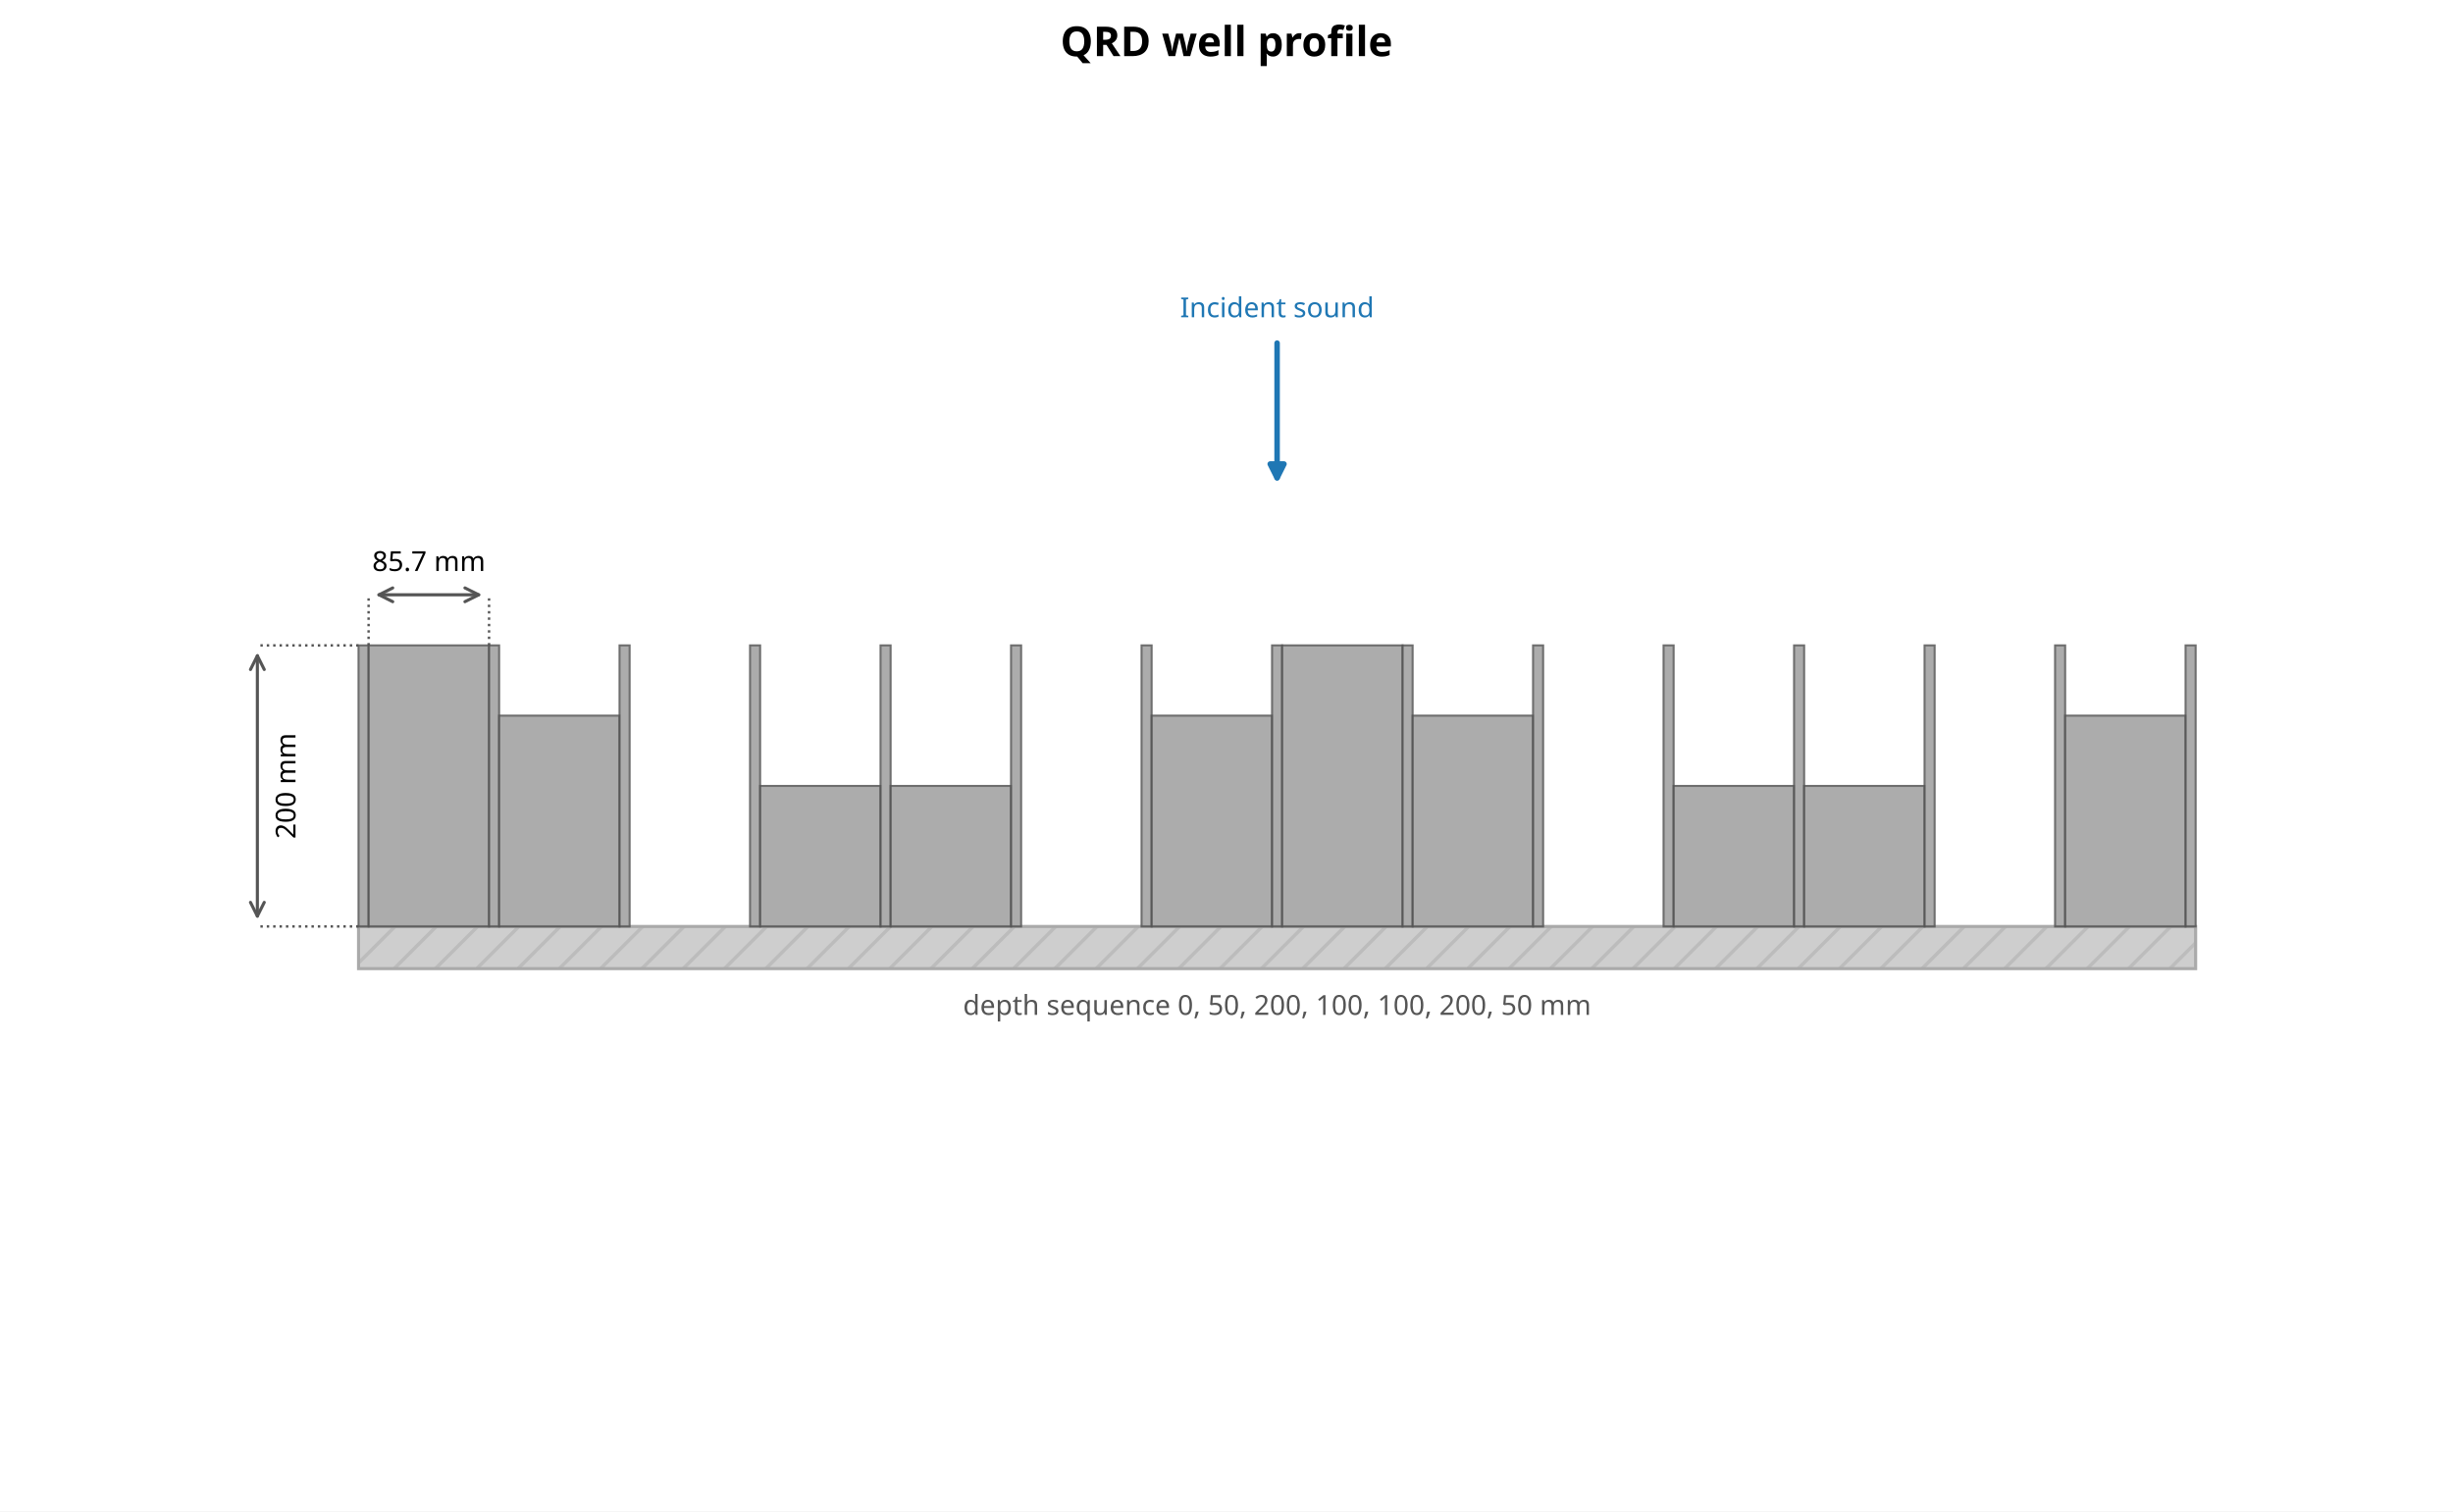
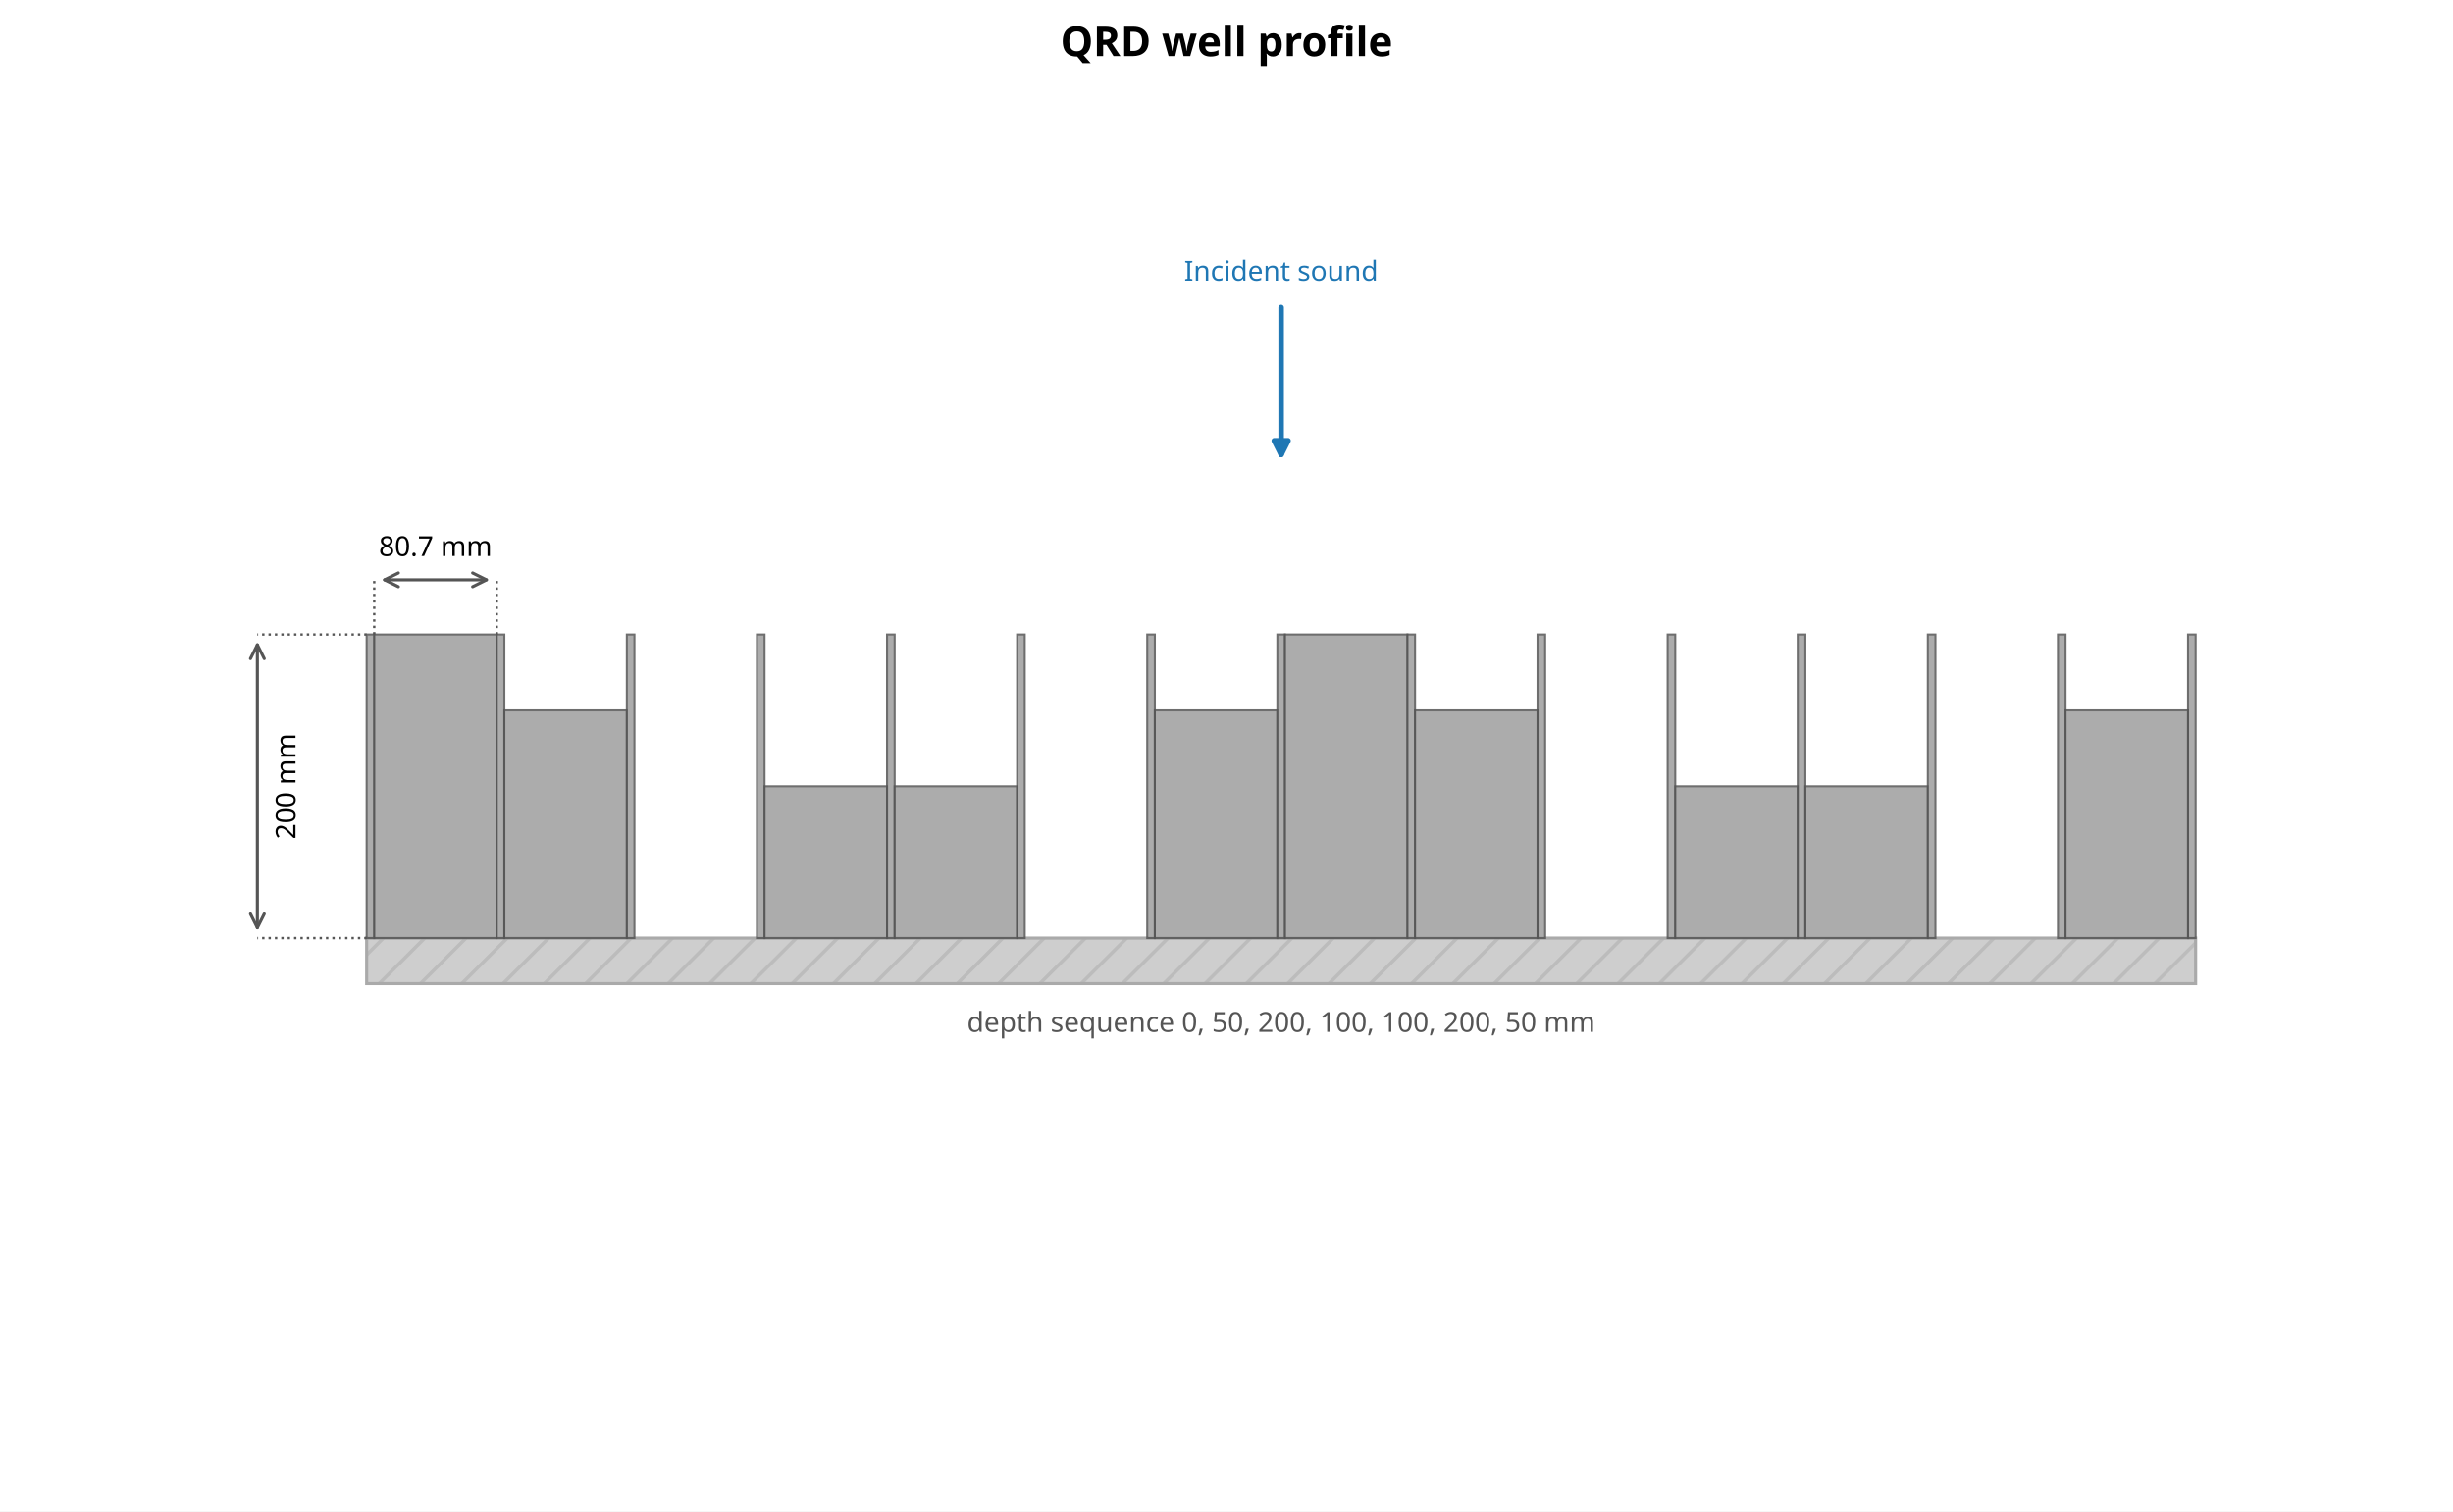
<svg xmlns="http://www.w3.org/2000/svg" width="712.8pt" height="439.198pt" viewBox="0 0 712.8 439.198" version="1.1">
  <defs>
    <style type="text/css">*{stroke-linejoin: round; stroke-linecap: butt}</style>
  </defs>
  <g id="figure_1">
    <g id="patch_1">
      <path d="M 0 439.198  L 712.8 439.198  L 712.8 0  L 0 0  z " style="fill: #ffffff" />
    </g>
    <g id="axes_1">
      <g id="patch_2">
-         <path d="M 104.191 281.474  L 638.013 281.474  L 638.013 269.222  L 104.191 269.222  z " clip-path="url(#p472bcebf09)" style="fill: url(#h32e9a0c4a8); opacity: 0.5; stroke: #555555; stroke-width: 0.9; stroke-linejoin: miter" />
+         <path d="M 106.543 285.818  L 638.013 285.818  L 638.013 272.587  L 106.543 272.587  z " clip-path="url(#p472bcebf09)" style="fill: url(#h32e9a0c4a8); opacity: 0.5; stroke: #555555; stroke-width: 0.9; stroke-linejoin: miter" />
      </g>
      <g id="patch_3">
-         <path d="M 104.191 269.222  L 107.108 269.222  L 107.108 187.544  L 104.191 187.544  z " clip-path="url(#p472bcebf09)" style="fill: #9e9e9e; opacity: 0.85; stroke: #555555; stroke-width: 0.6; stroke-linejoin: miter" />
+         <path d="M 106.543 272.587  L 108.748 272.587  L 108.748 184.376  L 106.543 184.376  z " clip-path="url(#p472bcebf09)" style="fill: #9e9e9e; opacity: 0.85; stroke: #555555; stroke-width: 0.6; stroke-linejoin: miter" />
      </g>
      <g id="patch_4">
-         <path d="M 107.108 269.222  L 142.113 269.222  L 142.113 187.544  L 107.108 187.544  z " clip-path="url(#p472bcebf09)" style="fill: #9e9e9e; opacity: 0.85; stroke: #555555; stroke-width: 0.6; stroke-linejoin: miter" />
+         <path d="M 108.748 272.587  L 144.348 272.587  L 144.348 184.376  L 108.748 184.376  z " clip-path="url(#p472bcebf09)" style="fill: #9e9e9e; opacity: 0.85; stroke: #555555; stroke-width: 0.6; stroke-linejoin: miter" />
      </g>
      <g id="patch_5">
-         <path d="M 142.113 269.222  L 145.03 269.222  L 145.03 187.544  L 142.113 187.544  z " clip-path="url(#p472bcebf09)" style="fill: #9e9e9e; opacity: 0.85; stroke: #555555; stroke-width: 0.6; stroke-linejoin: miter" />
+         <path d="M 144.348 272.587  L 146.553 272.587  L 146.553 184.376  L 144.348 184.376  z " clip-path="url(#p472bcebf09)" style="fill: #9e9e9e; opacity: 0.85; stroke: #555555; stroke-width: 0.6; stroke-linejoin: miter" />
      </g>
      <g id="patch_6">
-         <path d="M 145.03 269.222  L 180.035 269.222  L 180.035 207.964  L 145.03 207.964  z " clip-path="url(#p472bcebf09)" style="fill: #9e9e9e; opacity: 0.85; stroke: #555555; stroke-width: 0.6; stroke-linejoin: miter" />
+         <path d="M 146.553 272.587  L 182.152 272.587  L 182.152 206.429  L 146.553 206.429  z " clip-path="url(#p472bcebf09)" style="fill: #9e9e9e; opacity: 0.85; stroke: #555555; stroke-width: 0.6; stroke-linejoin: miter" />
      </g>
      <g id="patch_7">
-         <path d="M 180.035 269.222  L 182.952 269.222  L 182.952 187.544  L 180.035 187.544  z " clip-path="url(#p472bcebf09)" style="fill: #9e9e9e; opacity: 0.85; stroke: #555555; stroke-width: 0.6; stroke-linejoin: miter" />
+         <path d="M 182.152 272.587  L 184.357 272.587  L 184.357 184.376  L 182.152 184.376  z " clip-path="url(#p472bcebf09)" style="fill: #9e9e9e; opacity: 0.85; stroke: #555555; stroke-width: 0.6; stroke-linejoin: miter" />
      </g>
      <g id="patch_8">
-         <path d="M 217.956 269.222  L 220.873 269.222  L 220.873 187.544  L 217.956 187.544  z " clip-path="url(#p472bcebf09)" style="fill: #9e9e9e; opacity: 0.85; stroke: #555555; stroke-width: 0.6; stroke-linejoin: miter" />
+         <path d="M 219.957 272.587  L 222.162 272.587  L 222.162 184.376  L 219.957 184.376  z " clip-path="url(#p472bcebf09)" style="fill: #9e9e9e; opacity: 0.85; stroke: #555555; stroke-width: 0.6; stroke-linejoin: miter" />
      </g>
      <g id="patch_9">
-         <path d="M 220.873 269.222  L 255.878 269.222  L 255.878 228.383  L 220.873 228.383  z " clip-path="url(#p472bcebf09)" style="fill: #9e9e9e; opacity: 0.85; stroke: #555555; stroke-width: 0.6; stroke-linejoin: miter" />
+         <path d="M 222.162 272.587  L 257.761 272.587  L 257.761 228.481  L 222.162 228.481  z " clip-path="url(#p472bcebf09)" style="fill: #9e9e9e; opacity: 0.85; stroke: #555555; stroke-width: 0.6; stroke-linejoin: miter" />
      </g>
      <g id="patch_10">
-         <path d="M 255.878 269.222  L 258.795 269.222  L 258.795 187.544  L 255.878 187.544  z " clip-path="url(#p472bcebf09)" style="fill: #9e9e9e; opacity: 0.85; stroke: #555555; stroke-width: 0.6; stroke-linejoin: miter" />
+         <path d="M 257.761 272.587  L 259.967 272.587  L 259.967 184.376  L 257.761 184.376  z " clip-path="url(#p472bcebf09)" style="fill: #9e9e9e; opacity: 0.85; stroke: #555555; stroke-width: 0.6; stroke-linejoin: miter" />
      </g>
      <g id="patch_11">
-         <path d="M 258.795 269.222  L 293.8 269.222  L 293.8 228.383  L 258.795 228.383  z " clip-path="url(#p472bcebf09)" style="fill: #9e9e9e; opacity: 0.85; stroke: #555555; stroke-width: 0.6; stroke-linejoin: miter" />
+         <path d="M 259.967 272.587  L 295.566 272.587  L 295.566 228.481  L 259.967 228.481  z " clip-path="url(#p472bcebf09)" style="fill: #9e9e9e; opacity: 0.85; stroke: #555555; stroke-width: 0.6; stroke-linejoin: miter" />
      </g>
      <g id="patch_12">
-         <path d="M 293.8 269.222  L 296.717 269.222  L 296.717 187.544  L 293.8 187.544  z " clip-path="url(#p472bcebf09)" style="fill: #9e9e9e; opacity: 0.85; stroke: #555555; stroke-width: 0.6; stroke-linejoin: miter" />
+         <path d="M 295.566 272.587  L 297.771 272.587  L 297.771 184.376  L 295.566 184.376  z " clip-path="url(#p472bcebf09)" style="fill: #9e9e9e; opacity: 0.85; stroke: #555555; stroke-width: 0.6; stroke-linejoin: miter" />
      </g>
      <g id="patch_13">
-         <path d="M 331.722 269.222  L 334.639 269.222  L 334.639 187.544  L 331.722 187.544  z " clip-path="url(#p472bcebf09)" style="fill: #9e9e9e; opacity: 0.85; stroke: #555555; stroke-width: 0.6; stroke-linejoin: miter" />
+         <path d="M 333.371 272.587  L 335.576 272.587  L 335.576 184.376  L 333.371 184.376  z " clip-path="url(#p472bcebf09)" style="fill: #9e9e9e; opacity: 0.85; stroke: #555555; stroke-width: 0.6; stroke-linejoin: miter" />
      </g>
      <g id="patch_14">
-         <path d="M 334.639 269.222  L 369.643 269.222  L 369.643 207.964  L 334.639 207.964  z " clip-path="url(#p472bcebf09)" style="fill: #9e9e9e; opacity: 0.85; stroke: #555555; stroke-width: 0.6; stroke-linejoin: miter" />
+         <path d="M 335.576 272.587  L 371.175 272.587  L 371.175 206.429  L 335.576 206.429  z " clip-path="url(#p472bcebf09)" style="fill: #9e9e9e; opacity: 0.85; stroke: #555555; stroke-width: 0.6; stroke-linejoin: miter" />
      </g>
      <g id="patch_15">
-         <path d="M 369.643 269.222  L 372.561 269.222  L 372.561 187.544  L 369.643 187.544  z " clip-path="url(#p472bcebf09)" style="fill: #9e9e9e; opacity: 0.85; stroke: #555555; stroke-width: 0.6; stroke-linejoin: miter" />
+         <path d="M 371.175 272.587  L 373.381 272.587  L 373.381 184.376  L 371.175 184.376  z " clip-path="url(#p472bcebf09)" style="fill: #9e9e9e; opacity: 0.85; stroke: #555555; stroke-width: 0.6; stroke-linejoin: miter" />
      </g>
      <g id="patch_16">
-         <path d="M 372.561 269.222  L 407.565 269.222  L 407.565 187.544  L 372.561 187.544  z " clip-path="url(#p472bcebf09)" style="fill: #9e9e9e; opacity: 0.85; stroke: #555555; stroke-width: 0.6; stroke-linejoin: miter" />
+         <path d="M 373.381 272.587  L 408.98 272.587  L 408.98 184.376  L 373.381 184.376  z " clip-path="url(#p472bcebf09)" style="fill: #9e9e9e; opacity: 0.85; stroke: #555555; stroke-width: 0.6; stroke-linejoin: miter" />
      </g>
      <g id="patch_17">
-         <path d="M 407.565 269.222  L 410.482 269.222  L 410.482 187.544  L 407.565 187.544  z " clip-path="url(#p472bcebf09)" style="fill: #9e9e9e; opacity: 0.85; stroke: #555555; stroke-width: 0.6; stroke-linejoin: miter" />
+         <path d="M 408.98 272.587  L 411.185 272.587  L 411.185 184.376  L 408.98 184.376  z " clip-path="url(#p472bcebf09)" style="fill: #9e9e9e; opacity: 0.85; stroke: #555555; stroke-width: 0.6; stroke-linejoin: miter" />
      </g>
      <g id="patch_18">
-         <path d="M 410.482 269.222  L 445.487 269.222  L 445.487 207.964  L 410.482 207.964  z " clip-path="url(#p472bcebf09)" style="fill: #9e9e9e; opacity: 0.85; stroke: #555555; stroke-width: 0.6; stroke-linejoin: miter" />
+         <path d="M 411.185 272.587  L 446.785 272.587  L 446.785 206.429  L 411.185 206.429  z " clip-path="url(#p472bcebf09)" style="fill: #9e9e9e; opacity: 0.85; stroke: #555555; stroke-width: 0.6; stroke-linejoin: miter" />
      </g>
      <g id="patch_19">
-         <path d="M 445.487 269.222  L 448.404 269.222  L 448.404 187.544  L 445.487 187.544  z " clip-path="url(#p472bcebf09)" style="fill: #9e9e9e; opacity: 0.85; stroke: #555555; stroke-width: 0.6; stroke-linejoin: miter" />
+         <path d="M 446.785 272.587  L 448.99 272.587  L 448.99 184.376  L 446.785 184.376  z " clip-path="url(#p472bcebf09)" style="fill: #9e9e9e; opacity: 0.85; stroke: #555555; stroke-width: 0.6; stroke-linejoin: miter" />
      </g>
      <g id="patch_20">
-         <path d="M 483.409 269.222  L 486.326 269.222  L 486.326 187.544  L 483.409 187.544  z " clip-path="url(#p472bcebf09)" style="fill: #9e9e9e; opacity: 0.85; stroke: #555555; stroke-width: 0.6; stroke-linejoin: miter" />
+         <path d="M 484.589 272.587  L 486.794 272.587  L 486.794 184.376  L 484.589 184.376  z " clip-path="url(#p472bcebf09)" style="fill: #9e9e9e; opacity: 0.85; stroke: #555555; stroke-width: 0.6; stroke-linejoin: miter" />
      </g>
      <g id="patch_21">
-         <path d="M 486.326 269.222  L 521.331 269.222  L 521.331 228.383  L 486.326 228.383  z " clip-path="url(#p472bcebf09)" style="fill: #9e9e9e; opacity: 0.85; stroke: #555555; stroke-width: 0.6; stroke-linejoin: miter" />
+         <path d="M 486.794 272.587  L 522.394 272.587  L 522.394 228.481  L 486.794 228.481  z " clip-path="url(#p472bcebf09)" style="fill: #9e9e9e; opacity: 0.85; stroke: #555555; stroke-width: 0.6; stroke-linejoin: miter" />
      </g>
      <g id="patch_22">
-         <path d="M 521.331 269.222  L 524.248 269.222  L 524.248 187.544  L 521.331 187.544  z " clip-path="url(#p472bcebf09)" style="fill: #9e9e9e; opacity: 0.85; stroke: #555555; stroke-width: 0.6; stroke-linejoin: miter" />
+         <path d="M 522.394 272.587  L 524.599 272.587  L 524.599 184.376  L 522.394 184.376  z " clip-path="url(#p472bcebf09)" style="fill: #9e9e9e; opacity: 0.85; stroke: #555555; stroke-width: 0.6; stroke-linejoin: miter" />
      </g>
      <g id="patch_23">
-         <path d="M 524.248 269.222  L 559.252 269.222  L 559.252 228.383  L 524.248 228.383  z " clip-path="url(#p472bcebf09)" style="fill: #9e9e9e; opacity: 0.85; stroke: #555555; stroke-width: 0.6; stroke-linejoin: miter" />
+         <path d="M 524.599 272.587  L 560.198 272.587  L 560.198 228.481  L 524.599 228.481  z " clip-path="url(#p472bcebf09)" style="fill: #9e9e9e; opacity: 0.85; stroke: #555555; stroke-width: 0.6; stroke-linejoin: miter" />
      </g>
      <g id="patch_24">
-         <path d="M 559.252 269.222  L 562.169 269.222  L 562.169 187.544  L 559.252 187.544  z " clip-path="url(#p472bcebf09)" style="fill: #9e9e9e; opacity: 0.85; stroke: #555555; stroke-width: 0.6; stroke-linejoin: miter" />
+         <path d="M 560.198 272.587  L 562.404 272.587  L 562.404 184.376  L 560.198 184.376  z " clip-path="url(#p472bcebf09)" style="fill: #9e9e9e; opacity: 0.85; stroke: #555555; stroke-width: 0.6; stroke-linejoin: miter" />
      </g>
      <g id="patch_25">
-         <path d="M 597.174 269.222  L 600.091 269.222  L 600.091 187.544  L 597.174 187.544  z " clip-path="url(#p472bcebf09)" style="fill: #9e9e9e; opacity: 0.85; stroke: #555555; stroke-width: 0.6; stroke-linejoin: miter" />
+         <path d="M 598.003 272.587  L 600.208 272.587  L 600.208 184.376  L 598.003 184.376  z " clip-path="url(#p472bcebf09)" style="fill: #9e9e9e; opacity: 0.85; stroke: #555555; stroke-width: 0.6; stroke-linejoin: miter" />
      </g>
      <g id="patch_26">
-         <path d="M 600.091 269.222  L 635.096 269.222  L 635.096 207.964  L 600.091 207.964  z " clip-path="url(#p472bcebf09)" style="fill: #9e9e9e; opacity: 0.85; stroke: #555555; stroke-width: 0.6; stroke-linejoin: miter" />
+         <path d="M 600.208 272.587  L 635.808 272.587  L 635.808 206.429  L 600.208 206.429  z " clip-path="url(#p472bcebf09)" style="fill: #9e9e9e; opacity: 0.85; stroke: #555555; stroke-width: 0.6; stroke-linejoin: miter" />
      </g>
      <g id="patch_27">
-         <path d="M 635.096 269.222  L 638.013 269.222  L 638.013 187.544  L 635.096 187.544  z " clip-path="url(#p472bcebf09)" style="fill: #9e9e9e; opacity: 0.85; stroke: #555555; stroke-width: 0.6; stroke-linejoin: miter" />
+         <path d="M 635.808 272.587  L 638.013 272.587  L 638.013 184.376  L 635.808 184.376  z " clip-path="url(#p472bcebf09)" style="fill: #9e9e9e; opacity: 0.85; stroke: #555555; stroke-width: 0.6; stroke-linejoin: miter" />
      </g>
      <g id="text_1">
-         <text style="font-size: 8px; font-family: sans-serif; text-anchor: middle; fill: #1f77b4" x="371.102" y="92.183" transform="rotate(-0 371.102 92.18334)">Incident sound</text>
+         <text style="font-size: 8px; font-family: sans-serif; text-anchor: middle; fill: #1f77b4" x="372.278" y="81.541" transform="rotate(-0 372.2779 81.5409)">Incident sound</text>
      </g>
      <g id="text_2">
-         <text style="font-size: 8px; font-family: sans-serif; text-anchor: middle; fill: #555555" x="371.102" y="294.904" transform="rotate(-0 371.102 294.9035)">depth sequence 0, 50, 200, 100, 100, 200, 50 mm</text>
+         <text style="font-size: 8px; font-family: sans-serif; text-anchor: middle; fill: #555555" x="372.278" y="299.836" transform="rotate(-0 372.2779 299.836)">depth sequence 0, 50, 200, 100, 100, 200, 50 mm</text>
      </g>
      <g id="text_3">
        <text style="font-weight: 700; font-size: 12px; font-family: sans-serif; text-anchor: middle" x="356.4" y="16.318" transform="rotate(-0 356.4 16.31812)">QRD well profile</text>
      </g>
      <g id="line2d_1">
-         <path d="M 107.108 187.544  L 107.108 172.842  " clip-path="url(#p472bcebf09)" style="fill: none; stroke-dasharray: 0.7,1.155; stroke-dashoffset: 0; stroke: #555555; stroke-width: 0.7" />
+         <path d="M 108.748 184.376  L 108.748 168.498  " clip-path="url(#p472bcebf09)" style="fill: none; stroke-dasharray: 0.7,1.155; stroke-dashoffset: 0; stroke: #555555; stroke-width: 0.7" />
      </g>
      <g id="line2d_2">
-         <path d="M 142.113 187.544  L 142.113 172.842  " clip-path="url(#p472bcebf09)" style="fill: none; stroke-dasharray: 0.7,1.155; stroke-dashoffset: 0; stroke: #555555; stroke-width: 0.7" />
+         <path d="M 144.348 184.376  L 144.348 168.498  " clip-path="url(#p472bcebf09)" style="fill: none; stroke-dasharray: 0.7,1.155; stroke-dashoffset: 0; stroke: #555555; stroke-width: 0.7" />
      </g>
      <g id="line2d_3">
-         <path d="M 104.191 187.544  L 74.787 187.544  " clip-path="url(#p472bcebf09)" style="fill: none; stroke-dasharray: 0.7,1.155; stroke-dashoffset: 0; stroke: #555555; stroke-width: 0.7" />
+         <path d="M 106.543 184.376  L 74.787 184.376  " clip-path="url(#p472bcebf09)" style="fill: none; stroke-dasharray: 0.7,1.155; stroke-dashoffset: 0; stroke: #555555; stroke-width: 0.7" />
      </g>
      <g id="line2d_4">
-         <path d="M 104.191 269.222  L 74.787 269.222  " clip-path="url(#p472bcebf09)" style="fill: none; stroke-dasharray: 0.7,1.155; stroke-dashoffset: 0; stroke: #555555; stroke-width: 0.7" />
+         <path d="M 106.543 272.587  L 74.787 272.587  " clip-path="url(#p472bcebf09)" style="fill: none; stroke-dasharray: 0.7,1.155; stroke-dashoffset: 0; stroke: #555555; stroke-width: 0.7" />
      </g>
      <g id="patch_28">
-         <path d="M 371.102 99.698  Q 371.102 120.16 371.102 138.834  " style="fill: none; stroke: #1f77b4; stroke-width: 1.6; stroke-linecap: round" />
-         <path d="M 373.102 134.834  L 371.102 138.834  L 369.102 134.834  z " style="fill: #1f77b4; stroke: #1f77b4; stroke-width: 1.6; stroke-linecap: round" />
+         <path d="M 372.278 89.343  Q 372.278 111.601 372.278 132.069  " style="fill: none; stroke: #1f77b4; stroke-width: 1.6; stroke-linecap: round" />
+         <path d="M 374.278 128.069  L 372.278 132.069  L 370.278 128.069  z " style="fill: #1f77b4; stroke: #1f77b4; stroke-width: 1.6; stroke-linecap: round" />
      </g>
      <g id="patch_29">
-         <path d="M 110.118 172.842  Q 124.611 172.842 139.104 172.842  " style="fill: none; stroke: #555555; stroke-width: 0.9; stroke-linecap: round" />
-         <path d="M 114.118 174.842  L 110.118 172.842  L 114.118 170.842  " style="fill: none; stroke: #555555; stroke-width: 0.9; stroke-linecap: round" />
-         <path d="M 135.104 170.842  L 139.104 172.842  L 135.104 174.842  " style="fill: none; stroke: #555555; stroke-width: 0.9; stroke-linecap: round" />
+         <path d="M 111.758 168.498  Q 126.551 168.498 141.344 168.498  " style="fill: none; stroke: #555555; stroke-width: 0.9; stroke-linecap: round" />
+         <path d="M 115.758 170.498  L 111.758 168.498  L 115.758 166.498  " style="fill: none; stroke: #555555; stroke-width: 0.9; stroke-linecap: round" />
+         <path d="M 137.344 166.498  L 141.344 168.498  L 137.344 170.498  " style="fill: none; stroke: #555555; stroke-width: 0.9; stroke-linecap: round" />
      </g>
      <g id="patch_30">
-         <path d="M 74.787 190.55  Q 74.787 228.383 74.787 266.217  " style="fill: none; stroke: #555555; stroke-width: 0.9; stroke-linecap: round" />
-         <path d="M 72.787 194.55  L 74.787 190.55  L 76.787 194.55  " style="fill: none; stroke: #555555; stroke-width: 0.9; stroke-linecap: round" />
-         <path d="M 76.787 262.217  L 74.787 266.217  L 72.787 262.217  " style="fill: none; stroke: #555555; stroke-width: 0.9; stroke-linecap: round" />
+         <path d="M 74.787 187.382  Q 74.787 228.48 74.787 269.578  " style="fill: none; stroke: #555555; stroke-width: 0.9; stroke-linecap: round" />
+         <path d="M 72.787 191.382  L 74.787 187.382  L 76.787 191.382  " style="fill: none; stroke: #555555; stroke-width: 0.9; stroke-linecap: round" />
+         <path d="M 76.787 265.578  L 74.787 269.578  L 72.787 265.578  " style="fill: none; stroke: #555555; stroke-width: 0.9; stroke-linecap: round" />
      </g>
      <g id="text_4">
-         <text style="font-size: 8px; font-family: sans-serif; text-anchor: middle" x="124.61" y="165.921" transform="rotate(-0 124.6105 165.9206)">85.7 mm</text>
+         <text style="font-size: 8px; font-family: sans-serif; text-anchor: middle" x="126.548" y="161.576" transform="rotate(-0 126.5479 161.5761)">80.7 mm</text>
      </g>
      <g id="text_5">
-         <text style="font-size: 8px; font-family: sans-serif; text-anchor: middle" x="85.865" y="228.383" transform="rotate(-90 85.86522 228.3833)">200 mm</text>
+         <text style="font-size: 8px; font-family: sans-serif; text-anchor: middle" x="85.865" y="228.481" transform="rotate(-90 85.86522 228.4813)">200 mm</text>
      </g>
    </g>
  </g>
  <defs>
    <clipPath id="p472bcebf09">
      <rect x="7.2" y="22.318" width="698.4" height="409.68" />
    </clipPath>
  </defs>
  <defs>
    <pattern id="h32e9a0c4a8" patternUnits="userSpaceOnUse" x="0" y="0" width="72" height="72">
      <rect x="0" y="0" width="73" height="73" fill="#9e9e9e" />
      <path d="M -36 36  L 36 -36  M -30 42  L 42 -30  M -24 48  L 48 -24  M -18 54  L 54 -18  M -12 60  L 60 -12  M -6 66  L 66 -6  M 0 72  L 72 0  M 6 78  L 78 6  M 12 84  L 84 12  M 18 90  L 90 18  M 24 96  L 96 24  M 30 102  L 102 30  M 36 108  L 108 36  " style="fill: #555555; stroke: #555555; stroke-width: 1.0; stroke-linecap: butt; stroke-linejoin: miter; stroke-opacity: 0.5" />
    </pattern>
  </defs>
</svg>
